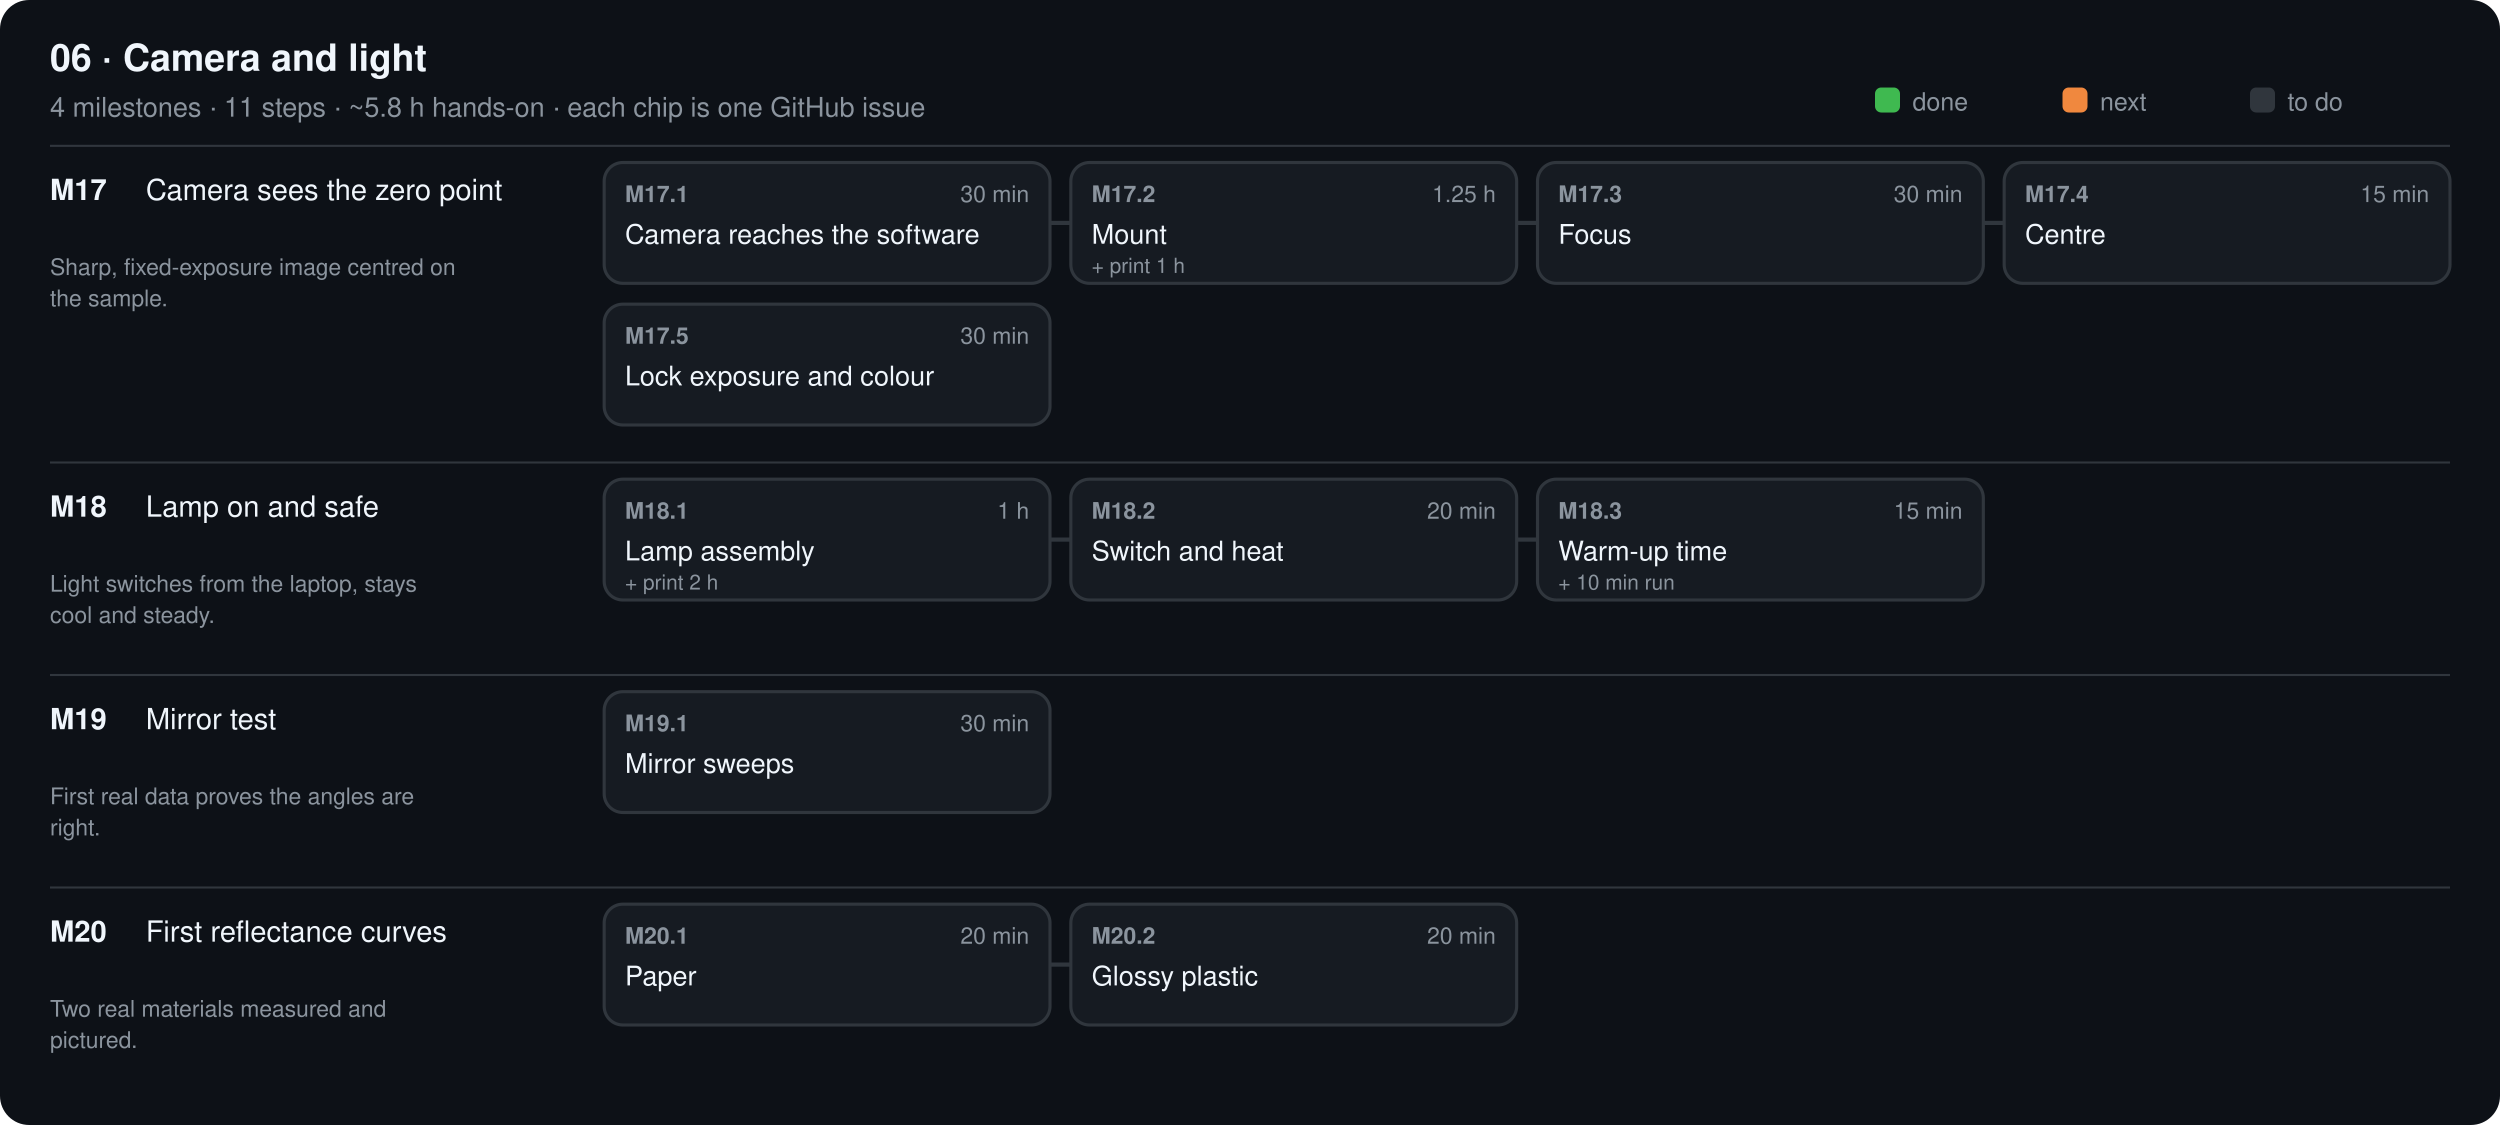
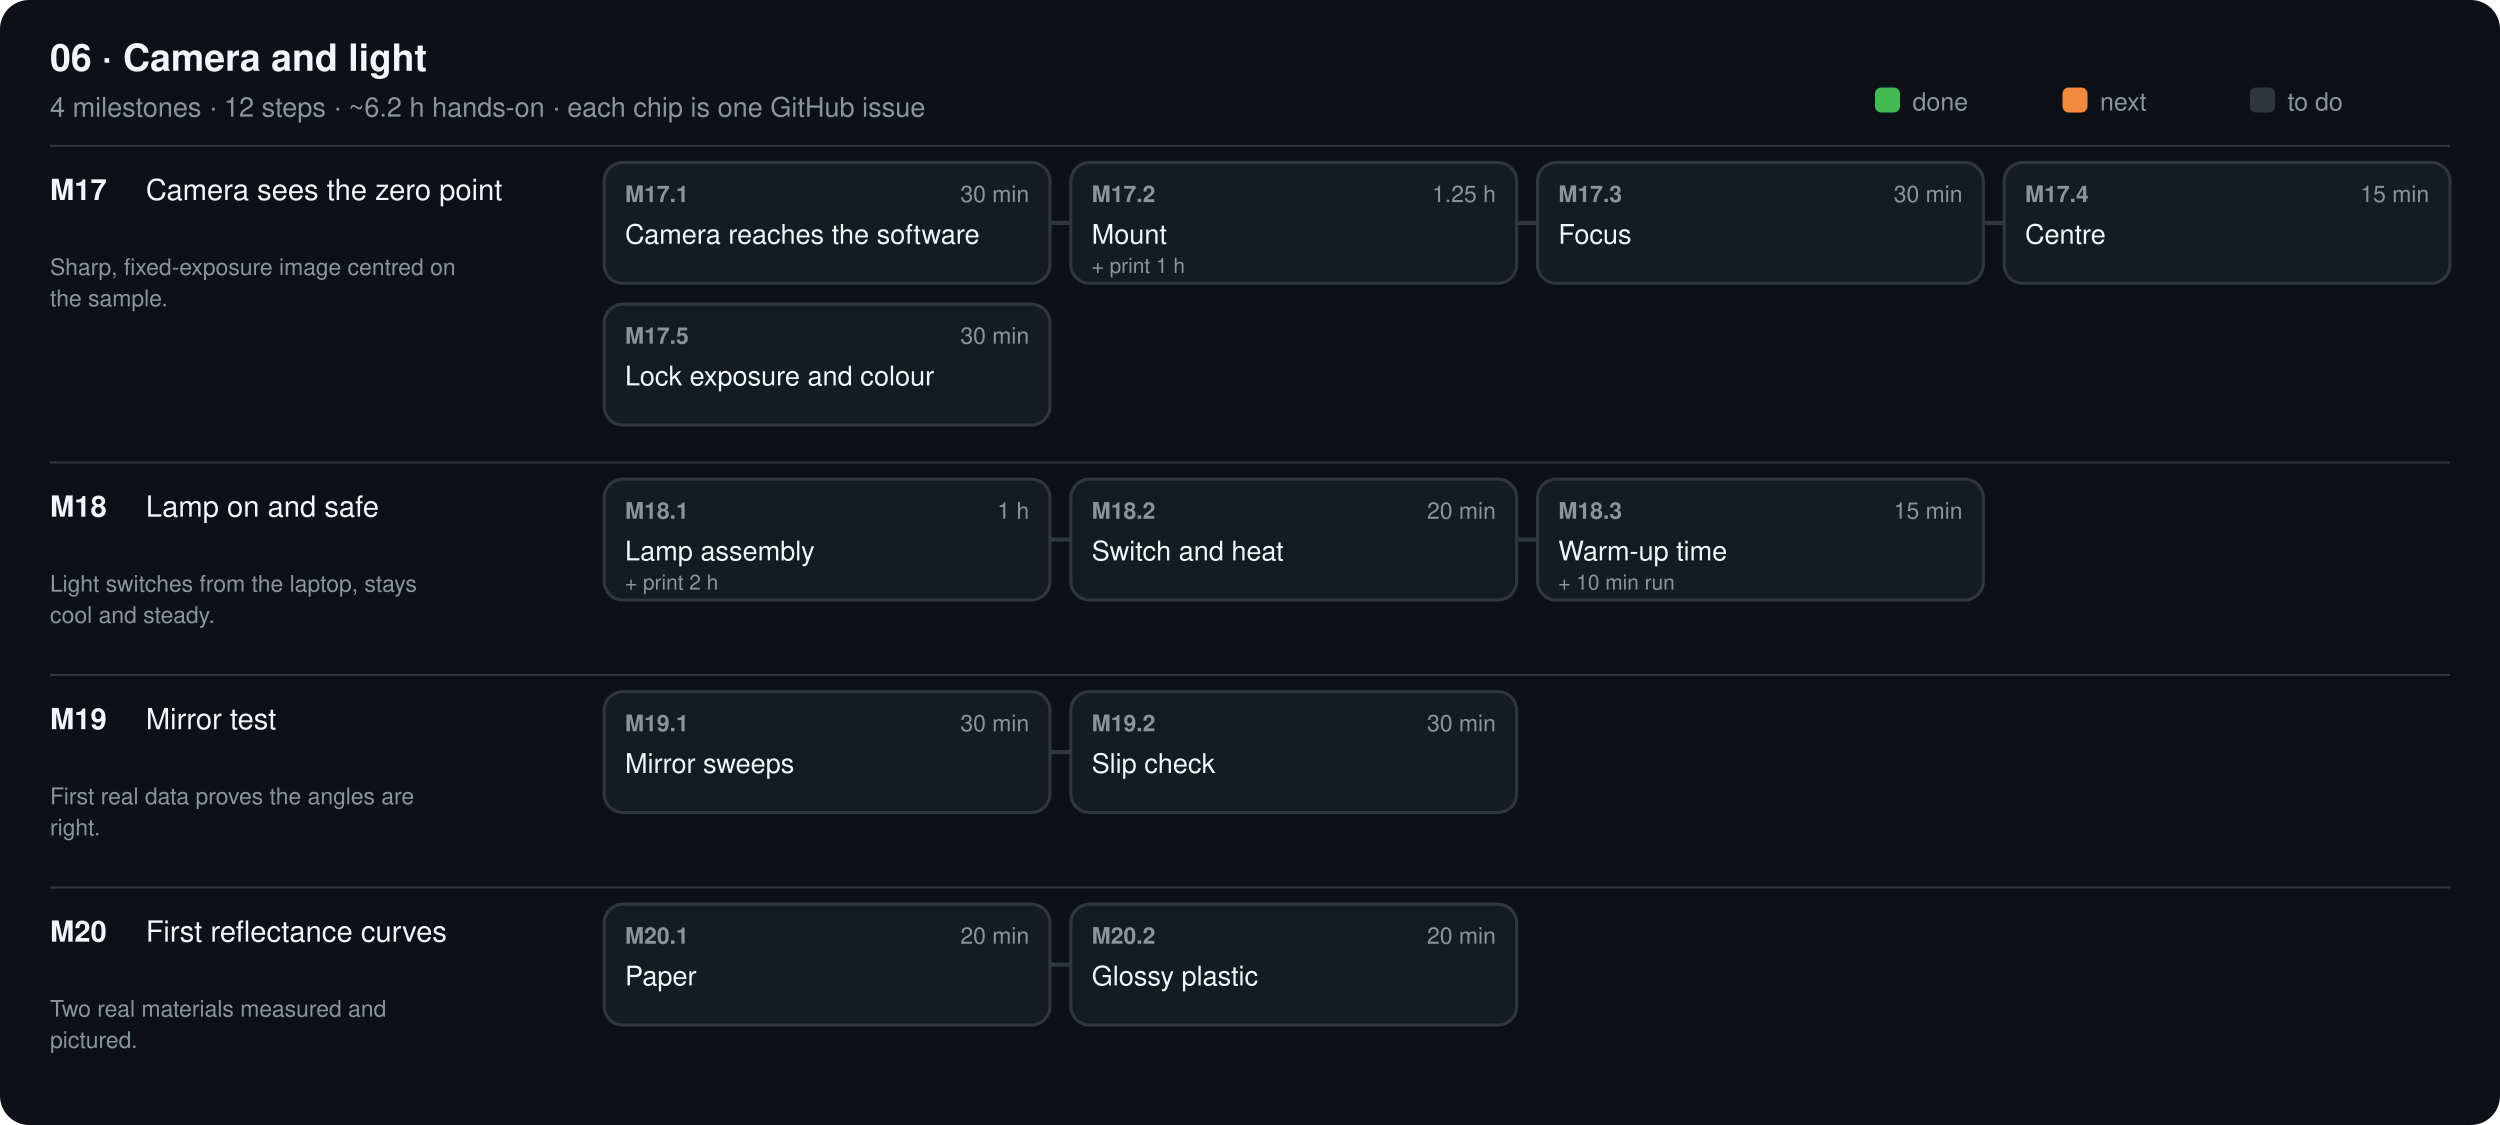
<svg xmlns="http://www.w3.org/2000/svg" viewBox="0 0 1200 540" font-family="Segoe UI,Helvetica,Arial,sans-serif">
  <style>.t{fill:#f0f6fc} .m{fill:#8b949e} .b{font-weight:600}</style>
  <rect width="1200" height="540" rx="14" fill="#0d1117" />
  <text x="24" y="34" class="t b" font-size="18">06 · Camera and light</text>
-   <text x="24" y="56" class="m" font-size="13">4 milestones · 11 steps · ~5.8 h hands-on · each chip is one GitHub issue</text>
+   <text x="24" y="56" class="m" font-size="13">4 milestones · 12 steps · ~6.2 h hands-on · each chip is one GitHub issue</text>
  <rect x="900" y="42" width="12" height="12" rx="3" fill="#3fb950" />
  <text x="918" y="53" class="m" font-size="12">done</text>
  <rect x="990" y="42" width="12" height="12" rx="3" fill="#f0883e" />
  <text x="1008" y="53" class="m" font-size="12">next</text>
  <rect x="1080" y="42" width="12" height="12" rx="3" fill="#30363d" />
  <text x="1098" y="53" class="m" font-size="12">to do</text>
  <line x1="24" x2="1176" y1="70" y2="70" stroke="#30363d" stroke-width="1" />
  <text x="24" y="96" class="t b" font-size="14">M17</text>
  <text x="70" y="96" class="t" font-size="14">Camera sees the zero point</text>
  <text x="24" y="132" class="m" font-size="11">Sharp, fixed-exposure image centred on</text>
  <text x="24" y="147" class="m" font-size="11">the sample.</text>
  <rect x="290" y="78" width="214" height="58" rx="9" fill="#161b22" stroke="#30363d" stroke-width="1.5" />
  <text x="300" y="97" fill="#8b949e" font-size="11" class="b">M17.1</text>
  <text x="494" y="97" class="m" font-size="11" text-anchor="end">30 min</text>
  <text x="300" y="117" class="t" font-size="13">Camera reaches the software</text>
  <rect x="514" y="78" width="214" height="58" rx="9" fill="#161b22" stroke="#30363d" stroke-width="1.5" />
  <text x="524" y="97" fill="#8b949e" font-size="11" class="b">M17.2</text>
  <text x="718" y="97" class="m" font-size="11" text-anchor="end">1.25 h</text>
  <text x="524" y="117" class="t" font-size="13">Mount</text>
  <text x="524" y="131" class="m" font-size="10">+ print 1 h</text>
  <line x1="504" x2="514" y1="107.0" y2="107.0" stroke="#30363d" stroke-width="2" />
  <rect x="738" y="78" width="214" height="58" rx="9" fill="#161b22" stroke="#30363d" stroke-width="1.5" />
  <text x="748" y="97" fill="#8b949e" font-size="11" class="b">M17.3</text>
  <text x="942" y="97" class="m" font-size="11" text-anchor="end">30 min</text>
  <text x="748" y="117" class="t" font-size="13">Focus</text>
  <line x1="728" x2="738" y1="107.0" y2="107.0" stroke="#30363d" stroke-width="2" />
  <rect x="962" y="78" width="214" height="58" rx="9" fill="#161b22" stroke="#30363d" stroke-width="1.5" />
  <text x="972" y="97" fill="#8b949e" font-size="11" class="b">M17.4</text>
  <text x="1166" y="97" class="m" font-size="11" text-anchor="end">15 min</text>
  <text x="972" y="117" class="t" font-size="13">Centre</text>
  <line x1="952" x2="962" y1="107.0" y2="107.0" stroke="#30363d" stroke-width="2" />
  <rect x="290" y="146" width="214" height="58" rx="9" fill="#161b22" stroke="#30363d" stroke-width="1.5" />
  <text x="300" y="165" fill="#8b949e" font-size="11" class="b">M17.5</text>
  <text x="494" y="165" class="m" font-size="11" text-anchor="end">30 min</text>
  <text x="300" y="185" class="t" font-size="13">Lock exposure and colour</text>
  <line x1="24" x2="1176" y1="222" y2="222" stroke="#30363d" stroke-width="1" />
  <text x="24" y="248" class="t b" font-size="14">M18</text>
  <text x="70" y="248" class="t" font-size="14">Lamp on and safe</text>
  <text x="24" y="284" class="m" font-size="11">Light switches from the laptop, stays</text>
  <text x="24" y="299" class="m" font-size="11">cool and steady.</text>
  <rect x="290" y="230" width="214" height="58" rx="9" fill="#161b22" stroke="#30363d" stroke-width="1.5" />
  <text x="300" y="249" fill="#8b949e" font-size="11" class="b">M18.1</text>
  <text x="494" y="249" class="m" font-size="11" text-anchor="end">1 h</text>
  <text x="300" y="269" class="t" font-size="13">Lamp assembly</text>
  <text x="300" y="283" class="m" font-size="10">+ print 2 h</text>
  <rect x="514" y="230" width="214" height="58" rx="9" fill="#161b22" stroke="#30363d" stroke-width="1.5" />
  <text x="524" y="249" fill="#8b949e" font-size="11" class="b">M18.2</text>
  <text x="718" y="249" class="m" font-size="11" text-anchor="end">20 min</text>
  <text x="524" y="269" class="t" font-size="13">Switch and heat</text>
  <line x1="504" x2="514" y1="259.0" y2="259.0" stroke="#30363d" stroke-width="2" />
  <rect x="738" y="230" width="214" height="58" rx="9" fill="#161b22" stroke="#30363d" stroke-width="1.5" />
  <text x="748" y="249" fill="#8b949e" font-size="11" class="b">M18.3</text>
  <text x="942" y="249" class="m" font-size="11" text-anchor="end">15 min</text>
  <text x="748" y="269" class="t" font-size="13">Warm-up time</text>
  <text x="748" y="283" class="m" font-size="10">+ 10 min run</text>
  <line x1="728" x2="738" y1="259.0" y2="259.0" stroke="#30363d" stroke-width="2" />
  <line x1="24" x2="1176" y1="324" y2="324" stroke="#30363d" stroke-width="1" />
  <text x="24" y="350" class="t b" font-size="14">M19</text>
  <text x="70" y="350" class="t" font-size="14">Mirror test</text>
  <text x="24" y="386" class="m" font-size="11">First real data proves the angles are</text>
  <text x="24" y="401" class="m" font-size="11">right.</text>
  <rect x="290" y="332" width="214" height="58" rx="9" fill="#161b22" stroke="#30363d" stroke-width="1.5" />
  <text x="300" y="351" fill="#8b949e" font-size="11" class="b">M19.1</text>
  <text x="494" y="351" class="m" font-size="11" text-anchor="end">30 min</text>
  <text x="300" y="371" class="t" font-size="13">Mirror sweeps</text>
+   <rect x="514" y="332" width="214" height="58" rx="9" fill="#161b22" stroke="#30363d" stroke-width="1.5" />
+   <text x="524" y="351" fill="#8b949e" font-size="11" class="b">M19.2</text>
+   <text x="718" y="351" class="m" font-size="11" text-anchor="end">30 min</text>
+   <text x="524" y="371" class="t" font-size="13">Slip check</text>
+   <line x1="504" x2="514" y1="361.0" y2="361.0" stroke="#30363d" stroke-width="2" />
  <line x1="24" x2="1176" y1="426" y2="426" stroke="#30363d" stroke-width="1" />
  <text x="24" y="452" class="t b" font-size="14">M20</text>
  <text x="70" y="452" class="t" font-size="14">First reflectance curves</text>
  <text x="24" y="488" class="m" font-size="11">Two real materials measured and</text>
  <text x="24" y="503" class="m" font-size="11">pictured.</text>
  <rect x="290" y="434" width="214" height="58" rx="9" fill="#161b22" stroke="#30363d" stroke-width="1.5" />
  <text x="300" y="453" fill="#8b949e" font-size="11" class="b">M20.1</text>
  <text x="494" y="453" class="m" font-size="11" text-anchor="end">20 min</text>
  <text x="300" y="473" class="t" font-size="13">Paper</text>
  <rect x="514" y="434" width="214" height="58" rx="9" fill="#161b22" stroke="#30363d" stroke-width="1.5" />
  <text x="524" y="453" fill="#8b949e" font-size="11" class="b">M20.2</text>
  <text x="718" y="453" class="m" font-size="11" text-anchor="end">20 min</text>
  <text x="524" y="473" class="t" font-size="13">Glossy plastic</text>
  <line x1="504" x2="514" y1="463.0" y2="463.0" stroke="#30363d" stroke-width="2" />
</svg>
